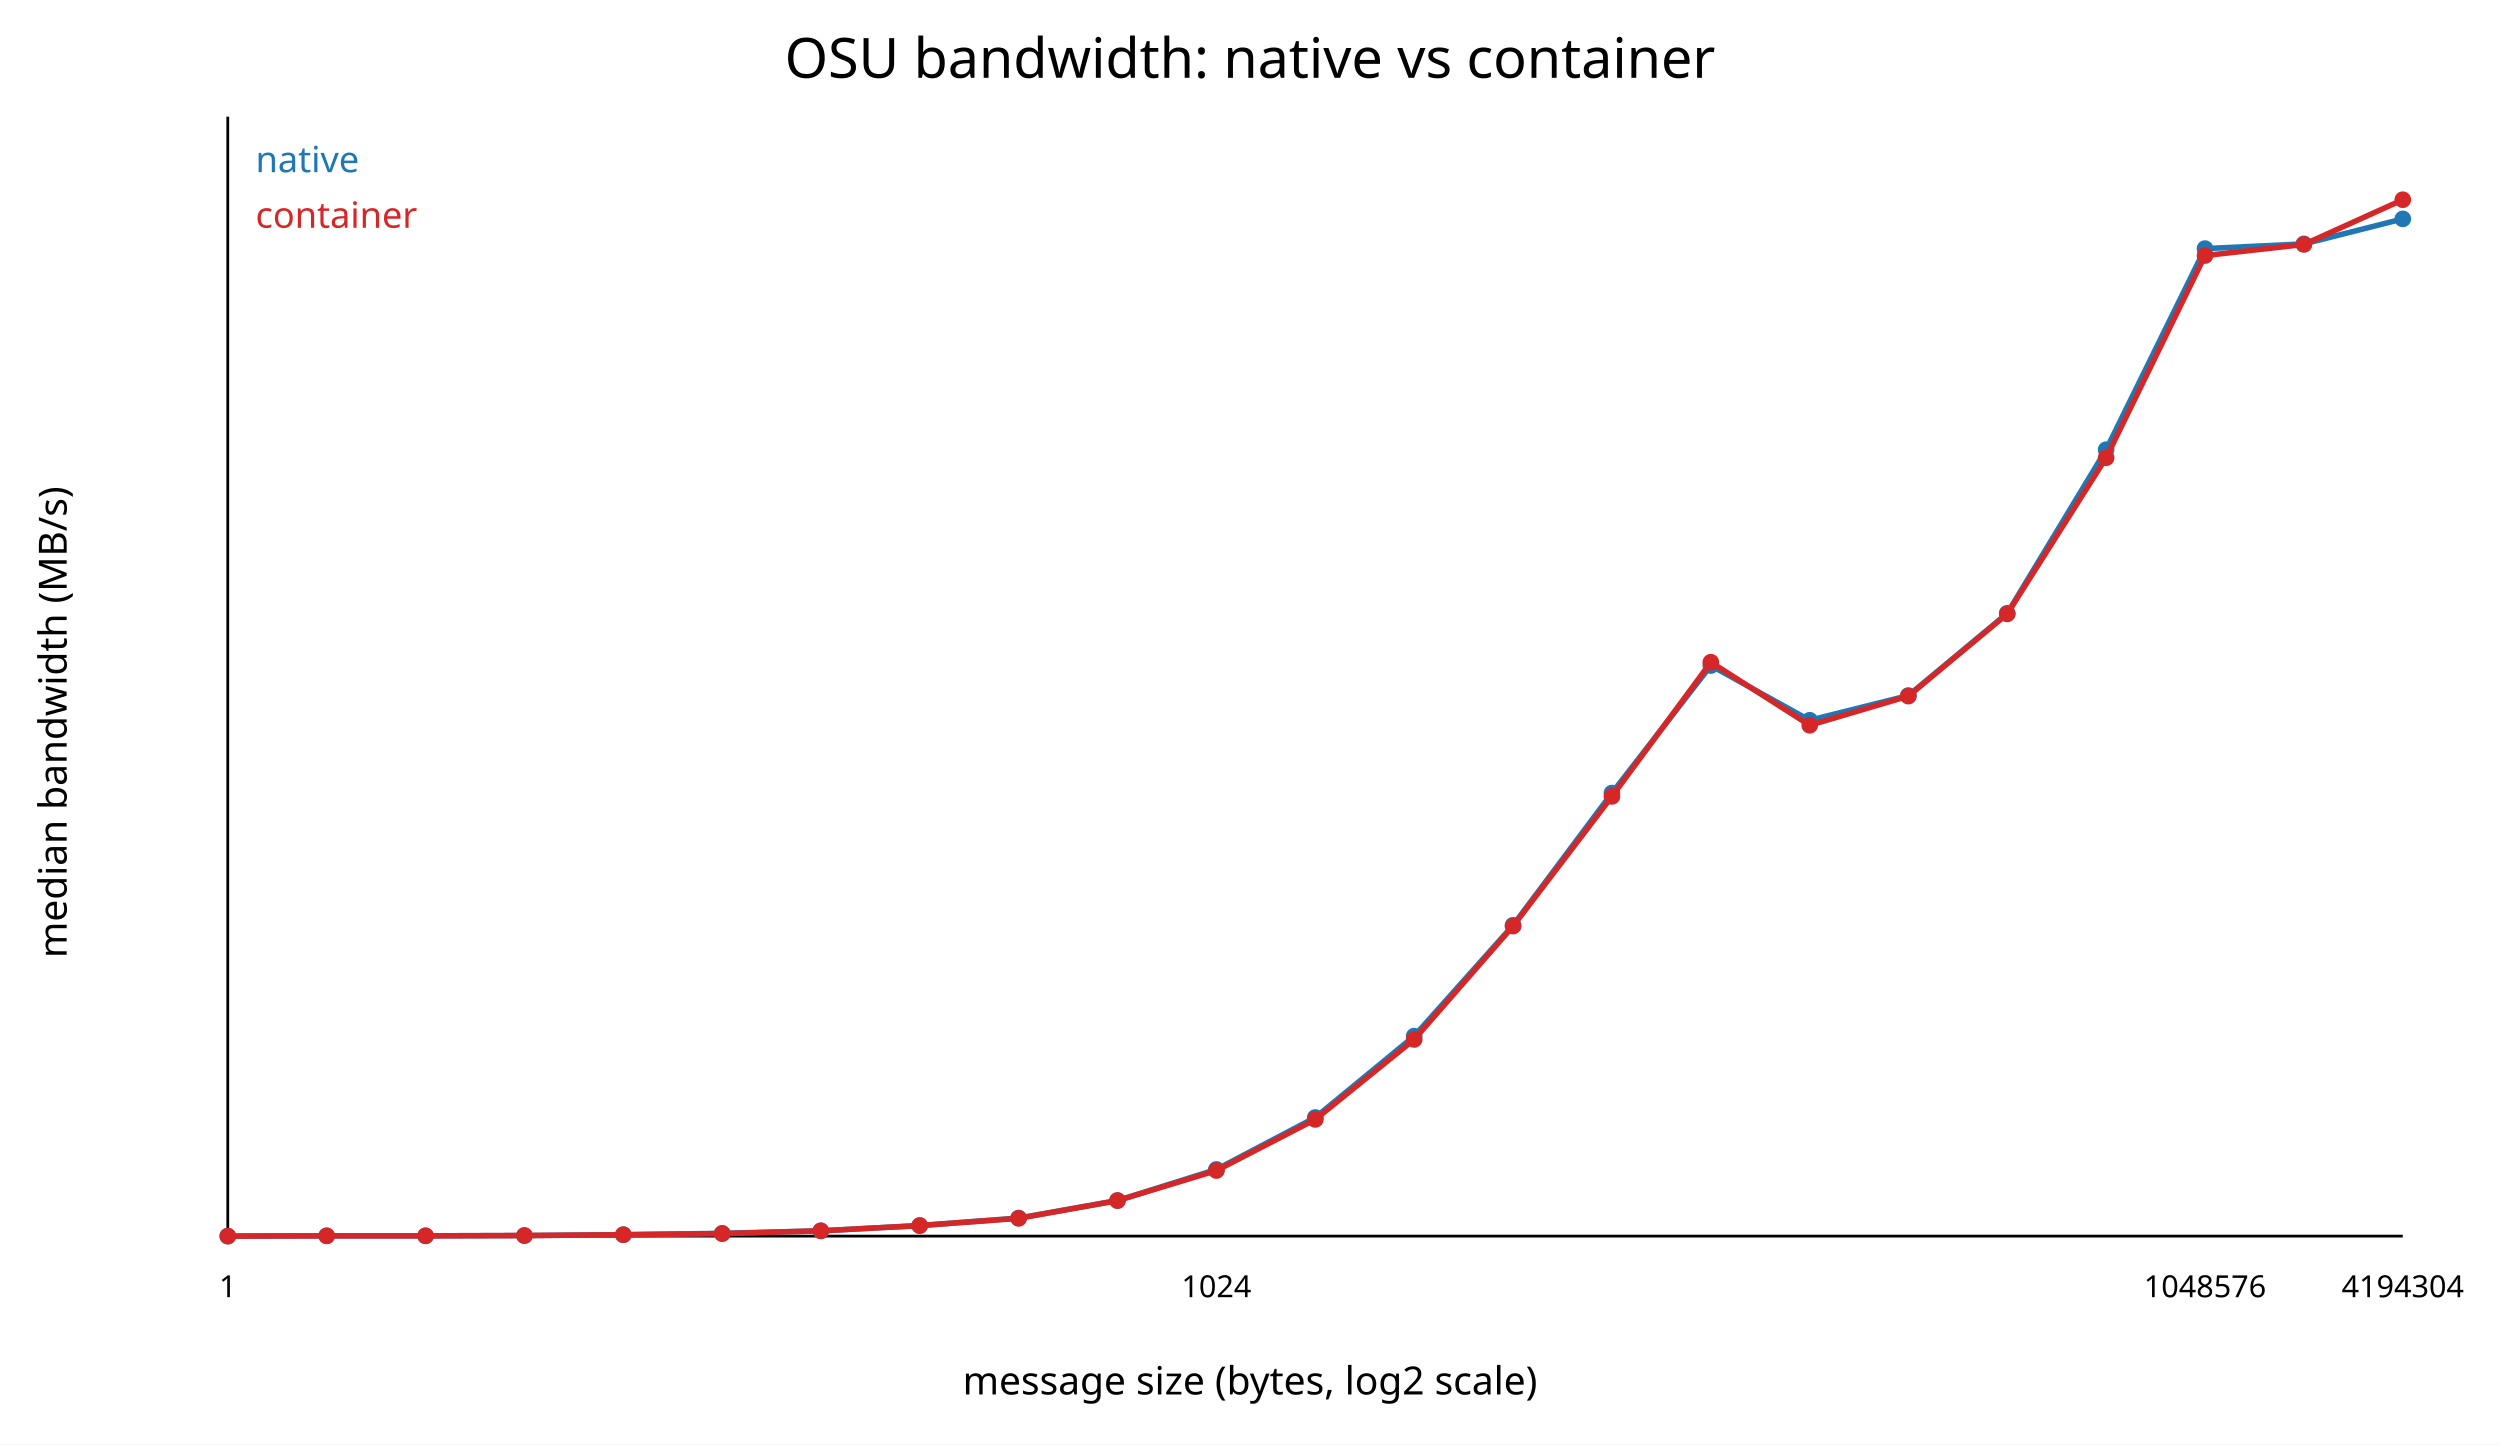
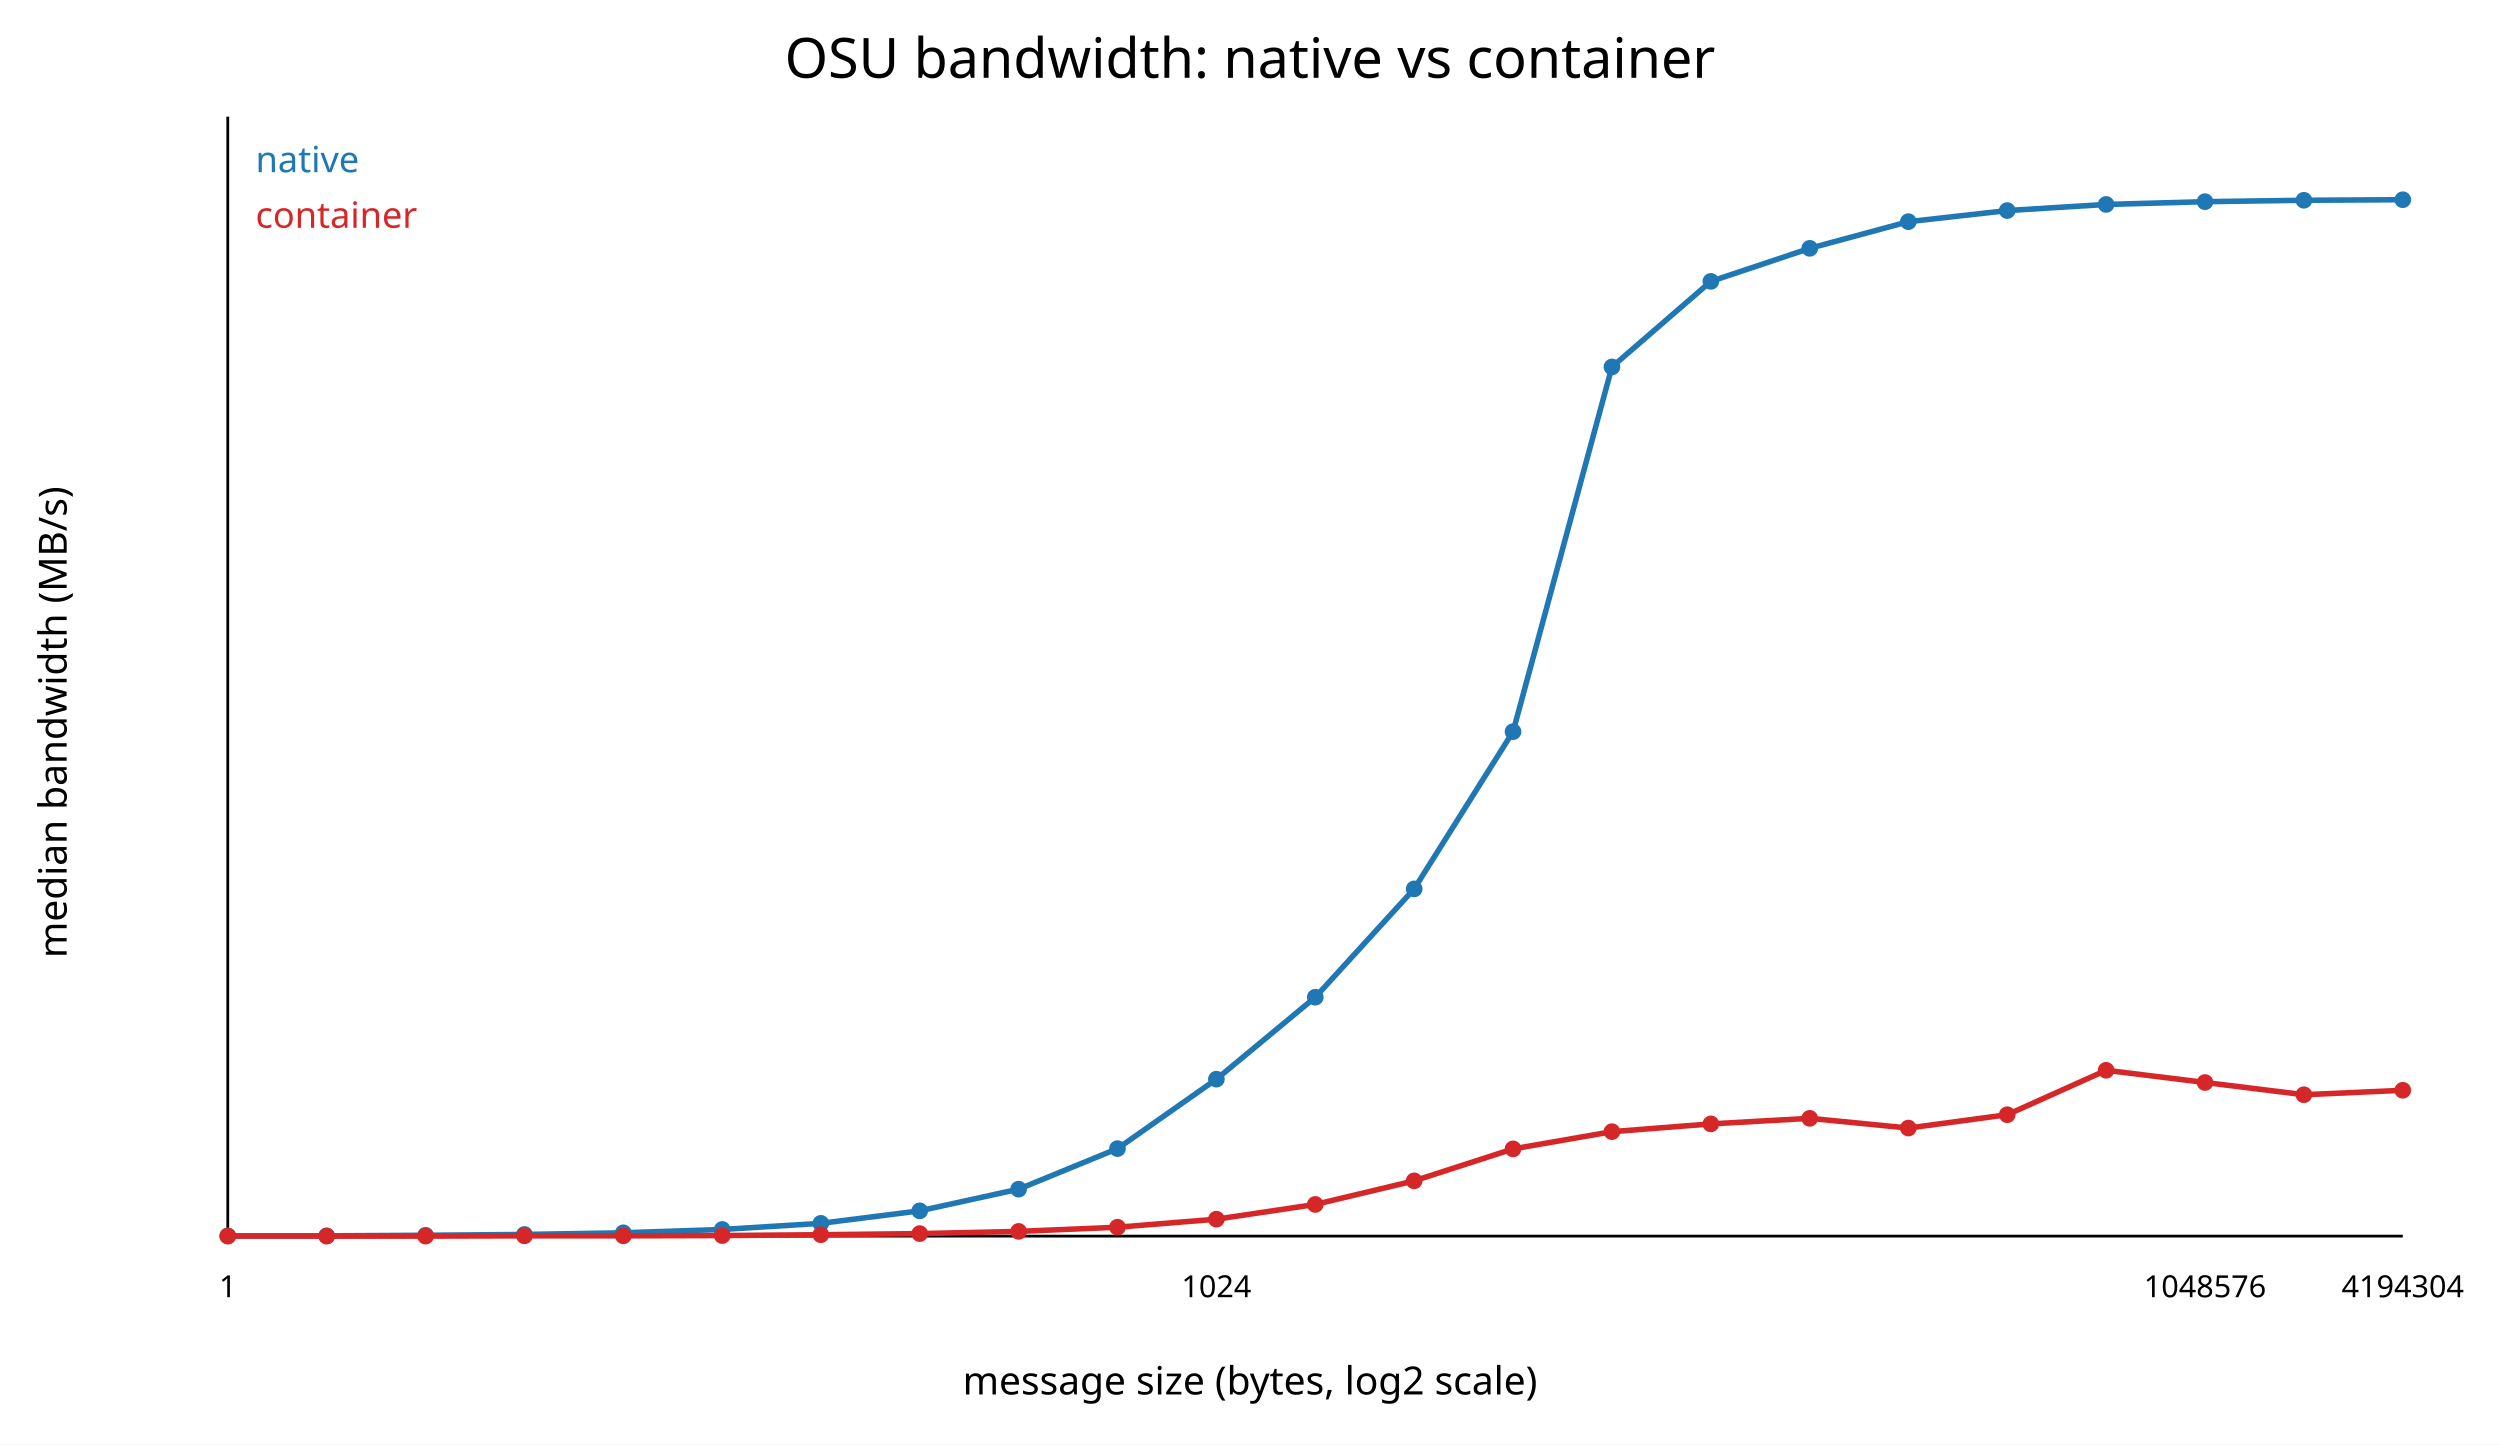
<svg xmlns="http://www.w3.org/2000/svg" width="900" height="520" viewBox="0 0 900 520">
  <rect width="100%" height="100%" fill="white" />
  <text x="450.0" y="28" text-anchor="middle" font-family="sans-serif" font-size="20">OSU bandwidth: native vs container</text>
  <line x1="82" y1="445" x2="865" y2="445" stroke="black" />
  <line x1="82" y1="42" x2="82" y2="445" stroke="black" />
  <text x="450.0" y="502" text-anchor="middle" font-family="sans-serif" font-size="14">message size (bytes, log2 scale)</text>
  <text transform="translate(24,260.0) rotate(-90)" text-anchor="middle" font-family="sans-serif" font-size="14">median bandwidth (MB/s)</text>
-   <polyline points="82.0,445.0 117.6,444.9 153.2,444.9 188.8,444.8 224.4,444.5 260.0,444.0 295.5,443.1 331.1,441.2 366.7,438.5 402.3,432.2 437.9,421.0 473.5,402.3 509.1,373.0 544.7,333.1 580.3,285.5 615.9,239.6 651.5,259.3 687.0,250.4 722.6,220.8 758.2,161.9 793.8,89.5 829.4,87.8 865.0,78.8" fill="none" stroke="#1f77b4" stroke-width="2" />
-   <circle cx="82.0" cy="445.0" r="3" fill="#1f77b4" />
+   <polyline points="82.0,444.9 117.6,444.9 153.2,444.7 188.8,444.4 224.4,443.8 260.0,442.6 295.5,440.4 331.1,435.9 366.7,428.1 402.3,413.5 437.9,388.5 473.5,359.0 509.1,320.0 544.7,263.4 580.3,132.1 615.9,101.3 651.5,89.4 687.0,79.8 722.6,75.8 758.2,73.6 793.8,72.6 829.4,72.1 865.0,71.9" fill="none" stroke="#1f77b4" stroke-width="2" />
+   <circle cx="82.0" cy="444.9" r="3" fill="#1f77b4" />
  <circle cx="117.6" cy="444.9" r="3" fill="#1f77b4" />
-   <circle cx="153.2" cy="444.9" r="3" fill="#1f77b4" />
-   <circle cx="188.8" cy="444.8" r="3" fill="#1f77b4" />
-   <circle cx="224.4" cy="444.5" r="3" fill="#1f77b4" />
-   <circle cx="260.0" cy="444.0" r="3" fill="#1f77b4" />
-   <circle cx="295.5" cy="443.1" r="3" fill="#1f77b4" />
-   <circle cx="331.1" cy="441.2" r="3" fill="#1f77b4" />
-   <circle cx="366.7" cy="438.5" r="3" fill="#1f77b4" />
-   <circle cx="402.3" cy="432.2" r="3" fill="#1f77b4" />
-   <circle cx="437.9" cy="421.0" r="3" fill="#1f77b4" />
-   <circle cx="473.5" cy="402.3" r="3" fill="#1f77b4" />
-   <circle cx="509.1" cy="373.0" r="3" fill="#1f77b4" />
-   <circle cx="544.7" cy="333.1" r="3" fill="#1f77b4" />
-   <circle cx="580.3" cy="285.5" r="3" fill="#1f77b4" />
-   <circle cx="615.9" cy="239.6" r="3" fill="#1f77b4" />
-   <circle cx="651.5" cy="259.3" r="3" fill="#1f77b4" />
-   <circle cx="687.0" cy="250.4" r="3" fill="#1f77b4" />
-   <circle cx="722.6" cy="220.8" r="3" fill="#1f77b4" />
-   <circle cx="758.2" cy="161.9" r="3" fill="#1f77b4" />
-   <circle cx="793.8" cy="89.5" r="3" fill="#1f77b4" />
-   <circle cx="829.4" cy="87.8" r="3" fill="#1f77b4" />
-   <circle cx="865.0" cy="78.8" r="3" fill="#1f77b4" />
+   <circle cx="153.2" cy="444.7" r="3" fill="#1f77b4" />
+   <circle cx="188.8" cy="444.4" r="3" fill="#1f77b4" />
+   <circle cx="224.4" cy="443.8" r="3" fill="#1f77b4" />
+   <circle cx="260.0" cy="442.6" r="3" fill="#1f77b4" />
+   <circle cx="295.5" cy="440.4" r="3" fill="#1f77b4" />
+   <circle cx="331.1" cy="435.9" r="3" fill="#1f77b4" />
+   <circle cx="366.7" cy="428.1" r="3" fill="#1f77b4" />
+   <circle cx="402.3" cy="413.5" r="3" fill="#1f77b4" />
+   <circle cx="437.9" cy="388.5" r="3" fill="#1f77b4" />
+   <circle cx="473.5" cy="359.0" r="3" fill="#1f77b4" />
+   <circle cx="509.1" cy="320.0" r="3" fill="#1f77b4" />
+   <circle cx="544.7" cy="263.4" r="3" fill="#1f77b4" />
+   <circle cx="580.3" cy="132.1" r="3" fill="#1f77b4" />
+   <circle cx="615.9" cy="101.3" r="3" fill="#1f77b4" />
+   <circle cx="651.5" cy="89.4" r="3" fill="#1f77b4" />
+   <circle cx="687.0" cy="79.8" r="3" fill="#1f77b4" />
+   <circle cx="722.6" cy="75.8" r="3" fill="#1f77b4" />
+   <circle cx="758.2" cy="73.6" r="3" fill="#1f77b4" />
+   <circle cx="793.8" cy="72.6" r="3" fill="#1f77b4" />
+   <circle cx="829.4" cy="72.1" r="3" fill="#1f77b4" />
+   <circle cx="865.0" cy="71.9" r="3" fill="#1f77b4" />
  <text x="92" y="62" font-family="sans-serif" font-size="13" fill="#1f77b4">native</text>
-   <polyline points="82.0,445.0 117.6,444.9 153.2,444.9 188.8,444.8 224.4,444.5 260.0,444.1 295.5,443.1 331.1,441.2 366.7,438.6 402.3,432.2 437.9,421.4 473.5,403.0 509.1,374.2 544.7,333.4 580.3,286.7 615.9,238.4 651.5,261.1 687.0,250.6 722.6,221.0 758.2,164.8 793.8,92.0 829.4,88.0 865.0,71.9" fill="none" stroke="#d62728" stroke-width="2" />
+   <polyline points="82.0,445.0 117.6,445.0 153.2,445.0 188.8,444.9 224.4,444.9 260.0,444.8 295.5,444.5 331.1,444.1 366.7,443.3 402.3,441.8 437.9,438.9 473.5,433.6 509.1,425.1 544.7,413.6 580.3,407.4 615.9,404.6 651.5,402.6 687.0,406.1 722.6,401.3 758.2,385.3 793.8,389.7 829.4,394.1 865.0,392.5" fill="none" stroke="#d62728" stroke-width="2" />
  <circle cx="82.0" cy="445.0" r="3" fill="#d62728" />
-   <circle cx="117.6" cy="444.9" r="3" fill="#d62728" />
-   <circle cx="153.2" cy="444.9" r="3" fill="#d62728" />
-   <circle cx="188.8" cy="444.8" r="3" fill="#d62728" />
-   <circle cx="224.4" cy="444.5" r="3" fill="#d62728" />
-   <circle cx="260.0" cy="444.1" r="3" fill="#d62728" />
-   <circle cx="295.5" cy="443.1" r="3" fill="#d62728" />
-   <circle cx="331.1" cy="441.2" r="3" fill="#d62728" />
-   <circle cx="366.7" cy="438.6" r="3" fill="#d62728" />
-   <circle cx="402.3" cy="432.2" r="3" fill="#d62728" />
-   <circle cx="437.9" cy="421.4" r="3" fill="#d62728" />
-   <circle cx="473.5" cy="403.0" r="3" fill="#d62728" />
-   <circle cx="509.1" cy="374.2" r="3" fill="#d62728" />
-   <circle cx="544.7" cy="333.4" r="3" fill="#d62728" />
-   <circle cx="580.3" cy="286.7" r="3" fill="#d62728" />
-   <circle cx="615.9" cy="238.4" r="3" fill="#d62728" />
-   <circle cx="651.5" cy="261.1" r="3" fill="#d62728" />
-   <circle cx="687.0" cy="250.6" r="3" fill="#d62728" />
-   <circle cx="722.6" cy="221.0" r="3" fill="#d62728" />
-   <circle cx="758.2" cy="164.8" r="3" fill="#d62728" />
-   <circle cx="793.8" cy="92.0" r="3" fill="#d62728" />
-   <circle cx="829.4" cy="88.0" r="3" fill="#d62728" />
-   <circle cx="865.0" cy="71.9" r="3" fill="#d62728" />
+   <circle cx="117.6" cy="445.0" r="3" fill="#d62728" />
+   <circle cx="153.2" cy="445.0" r="3" fill="#d62728" />
+   <circle cx="188.8" cy="444.9" r="3" fill="#d62728" />
+   <circle cx="224.4" cy="444.9" r="3" fill="#d62728" />
+   <circle cx="260.0" cy="444.8" r="3" fill="#d62728" />
+   <circle cx="295.5" cy="444.5" r="3" fill="#d62728" />
+   <circle cx="331.1" cy="444.1" r="3" fill="#d62728" />
+   <circle cx="366.7" cy="443.3" r="3" fill="#d62728" />
+   <circle cx="402.3" cy="441.8" r="3" fill="#d62728" />
+   <circle cx="437.9" cy="438.9" r="3" fill="#d62728" />
+   <circle cx="473.5" cy="433.6" r="3" fill="#d62728" />
+   <circle cx="509.1" cy="425.1" r="3" fill="#d62728" />
+   <circle cx="544.7" cy="413.6" r="3" fill="#d62728" />
+   <circle cx="580.3" cy="407.4" r="3" fill="#d62728" />
+   <circle cx="615.9" cy="404.6" r="3" fill="#d62728" />
+   <circle cx="651.5" cy="402.6" r="3" fill="#d62728" />
+   <circle cx="687.0" cy="406.1" r="3" fill="#d62728" />
+   <circle cx="722.6" cy="401.3" r="3" fill="#d62728" />
+   <circle cx="758.2" cy="385.3" r="3" fill="#d62728" />
+   <circle cx="793.8" cy="389.7" r="3" fill="#d62728" />
+   <circle cx="829.4" cy="394.1" r="3" fill="#d62728" />
+   <circle cx="865.0" cy="392.5" r="3" fill="#d62728" />
  <text x="92" y="82" font-family="sans-serif" font-size="13" fill="#d62728">container</text>
  <text x="82.0" y="467" text-anchor="middle" font-family="sans-serif" font-size="11">1</text>
  <text x="437.9" y="467" text-anchor="middle" font-family="sans-serif" font-size="11">1024</text>
  <text x="793.8" y="467" text-anchor="middle" font-family="sans-serif" font-size="11">1048576</text>
  <text x="865.0" y="467" text-anchor="middle" font-family="sans-serif" font-size="11">4194304</text>
</svg>
